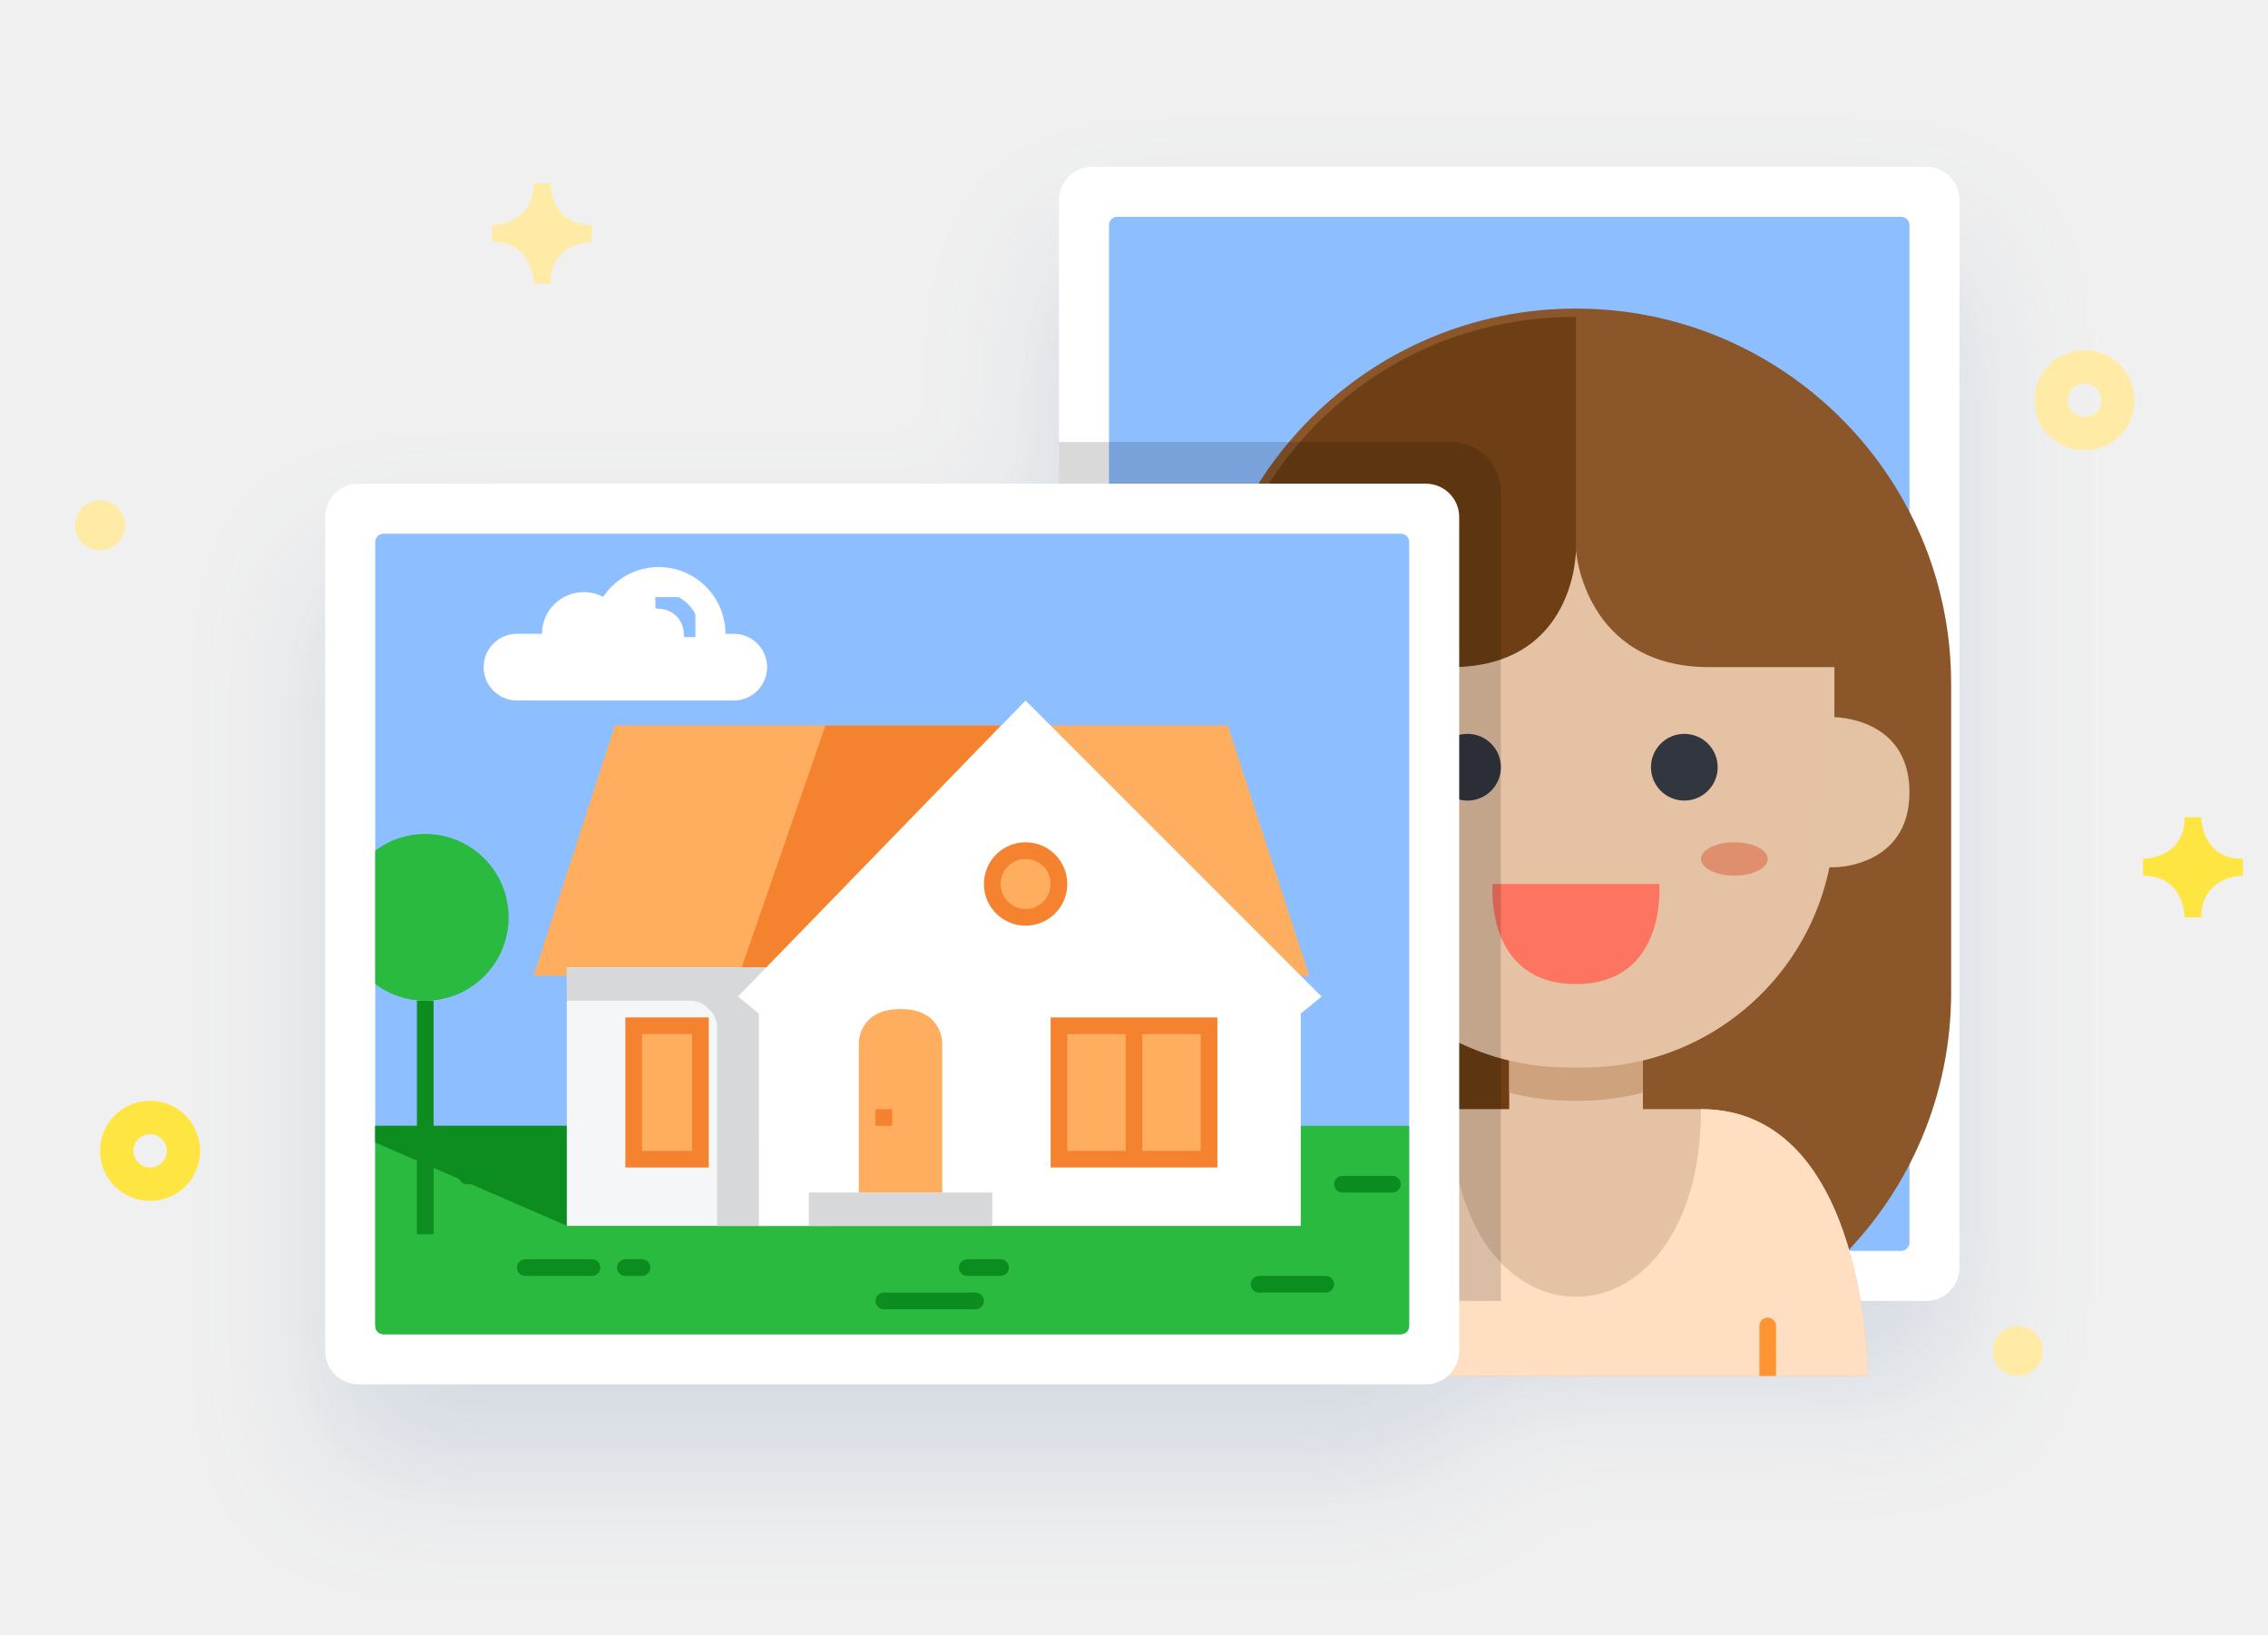
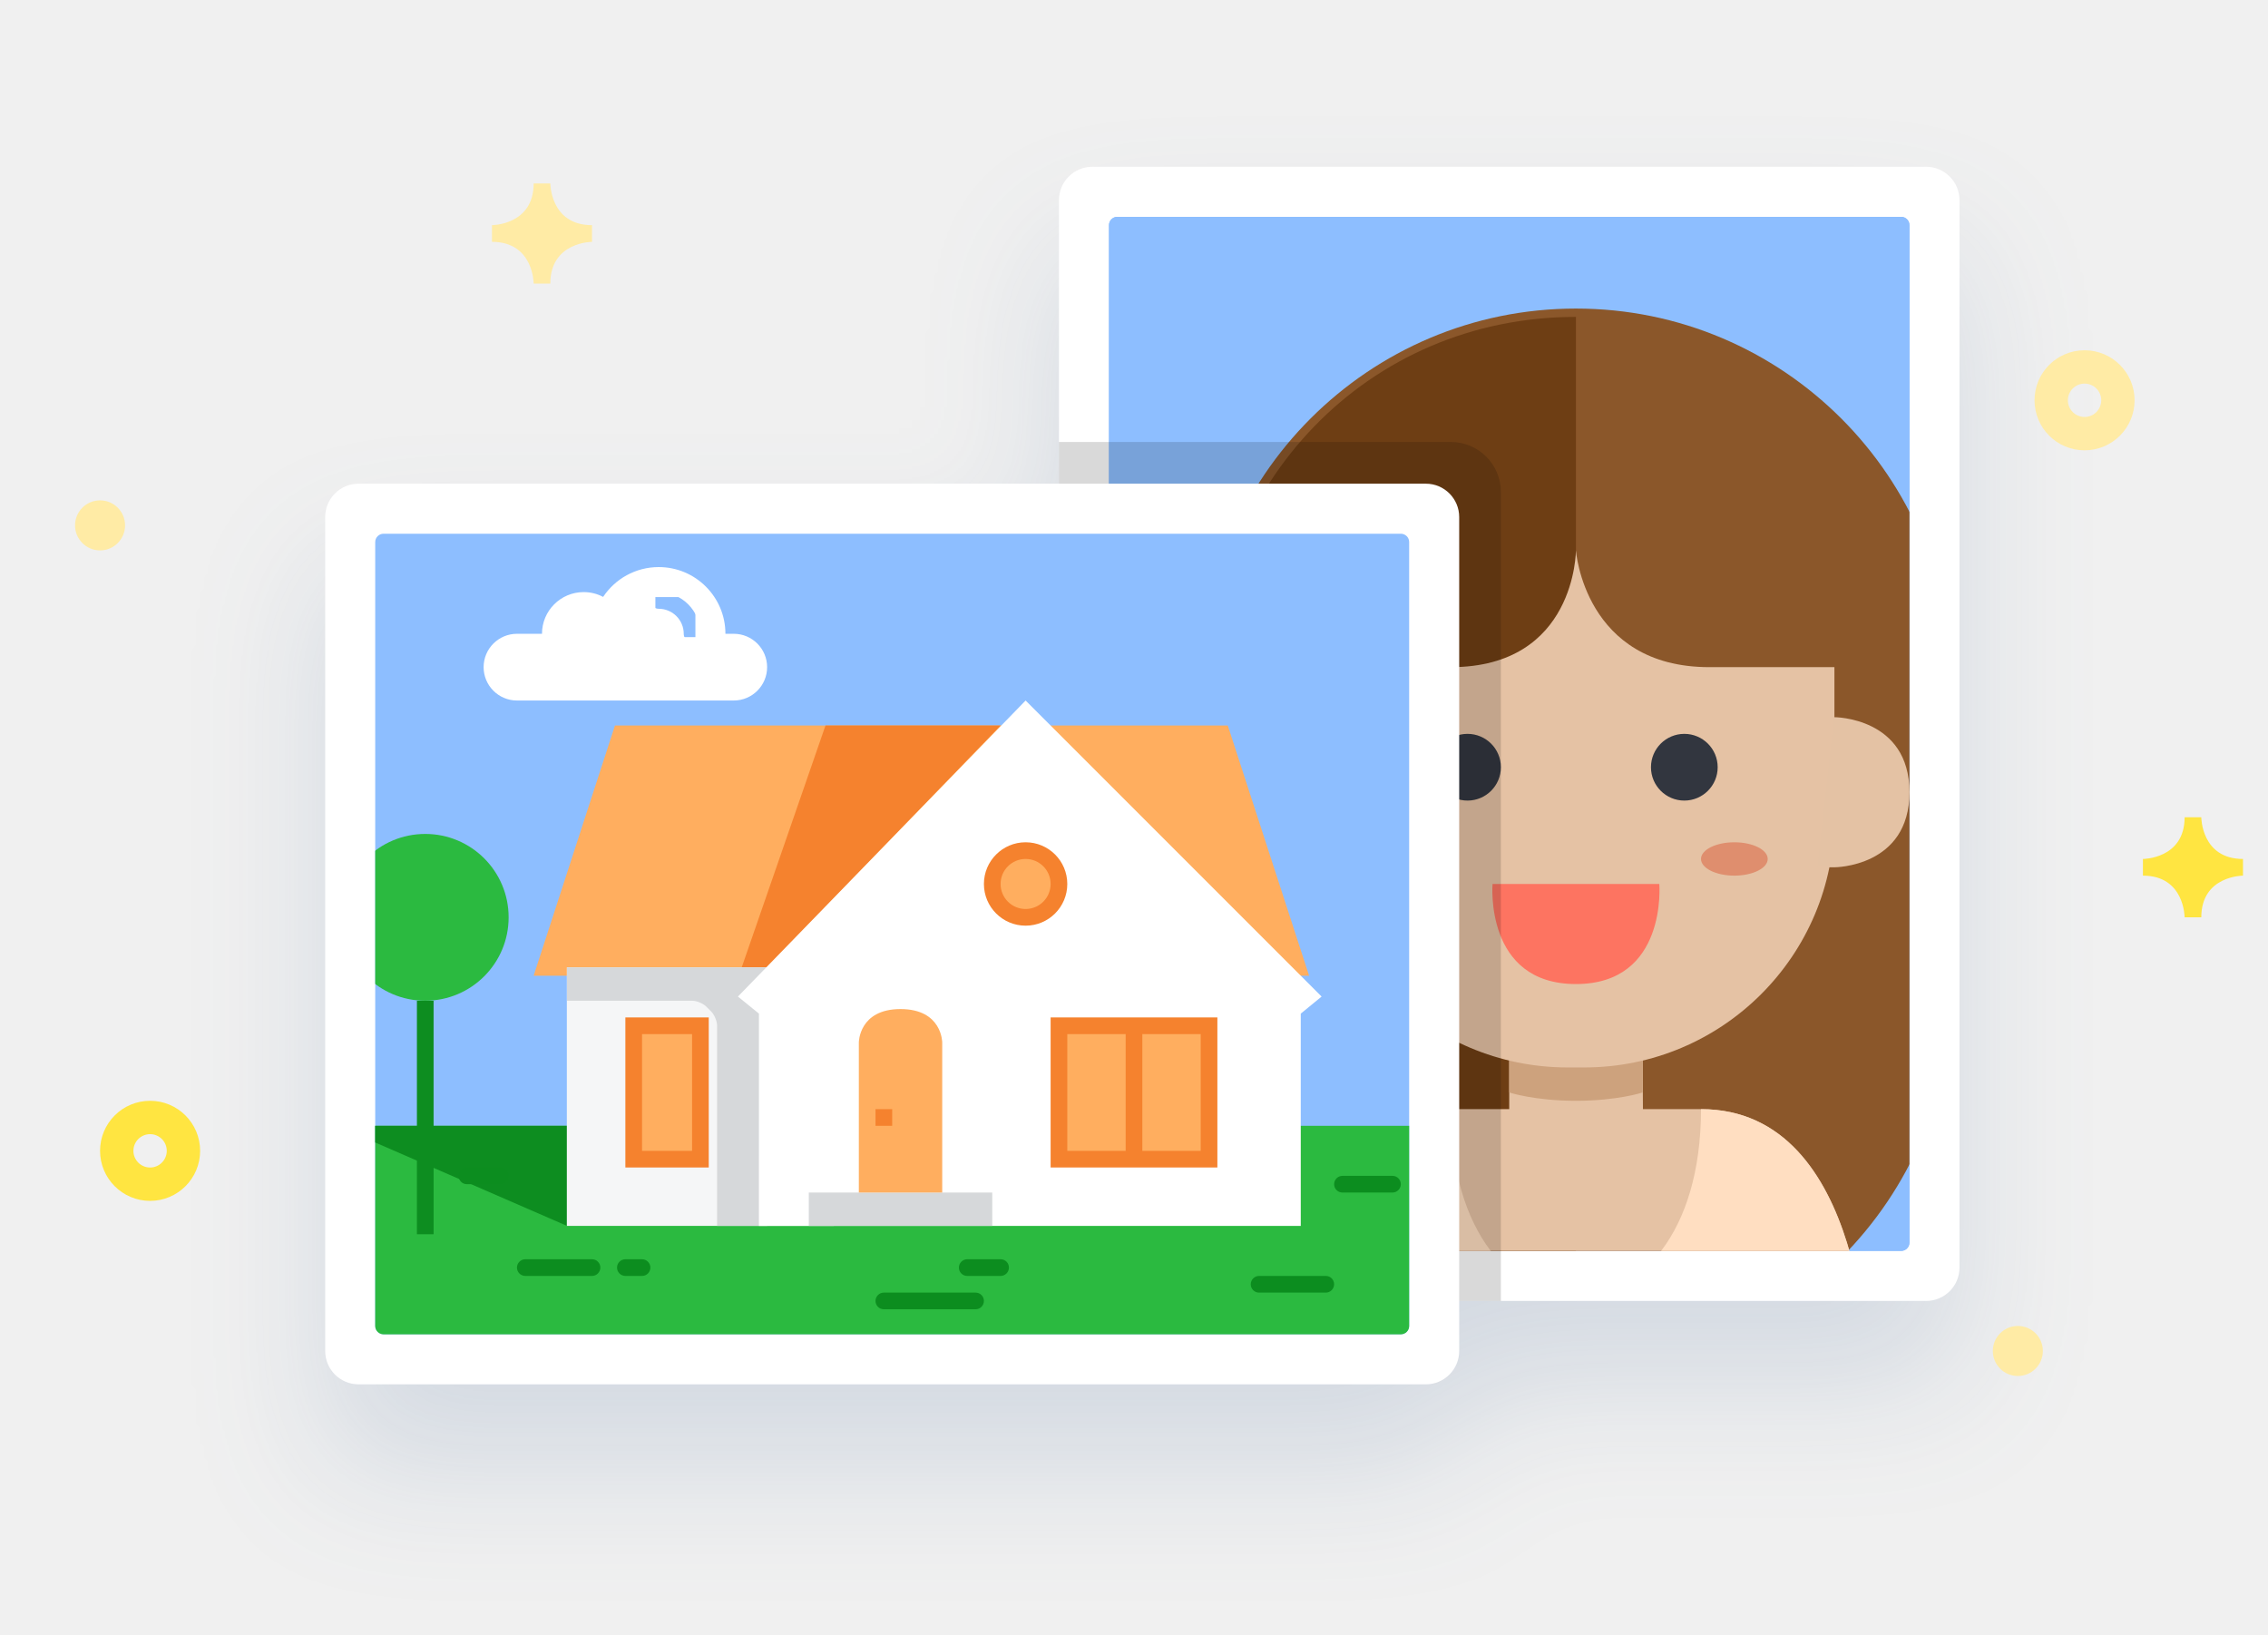
<svg xmlns="http://www.w3.org/2000/svg" xmlns:xlink="http://www.w3.org/1999/xlink" width="272" height="196" viewBox="0 0 272 196">
  <defs>
    <path id="b" d="M166,136 L221.996,136 C224.216,136 226,134.211 226,132.003 L226,3.997 C226,1.794 224.207,0 221.996,0 L122.004,0 C119.784,0 118,1.789 118,3.997 L118,38 L33.997,38 C31.794,38 30,39.793 30,42.004 L30,141.996 C30,144.216 31.789,146 33.997,146 L162.003,146 C164.206,146 166,144.207 166,141.996 L166,136 Z" />
-     <filter id="a" width="200%" height="200%" x="-50%" y="-50%" filterUnits="objectBoundingBox">
+     <filter id="a" width="129.6%" height="139.7%" x="-14.8%" y="-13%" filterUnits="objectBoundingBox">
      <feOffset dy="10" in="SourceAlpha" result="shadowOffsetOuter1" />
      <feGaussianBlur stdDeviation="8" in="shadowOffsetOuter1" result="shadowBlurOuter1" />
      <feColorMatrix values="0 0 0 0 0.222 0 0 0 0 0.377 0 0 0 0 0.585 0 0 0 0.154 0" in="shadowBlurOuter1" />
    </filter>
-     <filter id="c" width="200%" height="200%" x="-50%" y="-50%" filterUnits="objectBoundingBox">
+     <rect id="c" width="96" height="124" rx="1" />
+     <filter id="e" width="100%" height="100%" x="0%" y="0%" filterUnits="objectBoundingBox">
      <feGaussianBlur in="SourceGraphic" />
    </filter>
-     <rect id="d" width="124" height="94" rx="1" />
+     <rect id="f" width="124" height="94" rx="1" />
  </defs>
  <g fill="none" fill-rule="evenodd" transform="translate(9 20)">
    <use fill="black" filter="url(#a)" xlink:href="#b" />
    <g transform="translate(118)">
      <rect width="108" height="136" fill="#FFFFFF" rx="4" />
      <rect width="96" height="124" x="6" y="6" fill="#8DBEFF" rx="1" />
-       <g transform="translate(17 17)">
-         <rect width="90" height="127" fill="#8B572A" rx="45" />
-         <path fill="#6E3E14" d="M1,46 C1,21 20,1 45,1 C45,8 45,118 45,126 C19,126 1,104 1,81 C1,73 1,55.646 1,46 Z" />
-         <path fill="#E5C2A4" d="M35.891,96 C33.648,96 31.634,96 30.001,96 C10,96 10,128 10,128 L80,128 C80,128 80,96 60,96 C57.9,96 55.528,96 53.036,96 L53,88 L37,88 L37,96 Z" />
-         <path fill="#FFDEC1" d="M30.001,96 C30.001,126 60,126 60,96 C80,96 80,128 80,128 L10,128 C10,128 10,96 30.001,96 Z" />
-         <path fill="#CDA27D" d="M37,90 L53,90 L53,94 C53,94 50,95 45,95 C40,95 37,94 37,94 L37,90 Z" />
-         <path fill="#E5C2A4" d="M14,43 C14,43 15,43 30,43 C45,43 45,29 45,29 C45,29 46,43 61,43 L76,43 L76,61.01 C76,77.573 62.566,91 45.999,91 L44.001,91 C27.432,91 14,77.565 14,61.01 L14,43 Z" />
-         <path fill="#DF8E6E" d="M26,68 C23.791,68 22,67.105 22,66 C22,64.895 23.791,64 26,64 C28.209,64 30,64.895 30,66 C30,67.105 28.209,68 26,68 Z M64,68 C61.791,68 60,67.105 60,66 C60,64.895 61.791,64 64,64 C66.209,64 68,64.895 68,66 C68,67.105 66.209,68 64,68 Z" />
-         <path fill="#E4C2A4" d="M5,58 C5,49 14,49 14,49 L16,67 L14,67 C14,67 5,67 5,58 Z" />
-         <path fill="#E4C2A4" d="M74,58 C74,49 83,49 83,49 L85,67 L83,67 C83,67 74,67 74,58 Z" transform="matrix(-1 0 0 1 159 0)" />
-         <g transform="translate(28 51)">
-           <circle cx="4" cy="4" r="4" fill="#32363F" />
-           <circle cx="30" cy="4" r="4" fill="#32363F" />
-           <path fill="#FD7461" d="M7,18 L27,18 C27,18 28,30 17,30 C6,30 7,18 7,18 Z" />
-         </g>
-         <path fill="#FF9433" d="M67 122.003C67 121.449 67.444 121 68 121L68 121C68.552 121 69 121.438 69 122.003L69 128 67 128 67 122.003zM21 122.003C21 121.449 21.444 121 22 121L22 121C22.552 121 23 121.438 23 122.003L23 128 21 128 21 122.003z" />
+       <g transform="translate(6 6)">
+         <mask id="d" fill="white">
+           <use xlink:href="#c" />
+         </mask>
+         <use fill="#8DBEFF" xlink:href="#c" />
+         <rect width="90" height="127" x="11" y="11" fill="#8B572A" mask="url(#d)" rx="45" />
+         <path fill="#6E3E14" d="M12,57 C12,32 31,12 56,12 C56,19 56,129 56,137 C30,137 12,115 12,92 C12,84 12,66.646 12,57 Z" mask="url(#d)" />
+         <path fill="#E5C2A4" d="M46.891,107 C44.648,107 42.634,107 41.001,107 C21,107 21,139 21,139 L91,139 C91,139 91,107 71,107 C68.9,107 66.528,107 64.036,107 L64,99 L48,99 L48,107 Z" mask="url(#d)" />
+         <path fill="#FFDEC1" d="M41.001,107 C41.001,137 71,137 71,107 C91,107 91,139 91,139 L21,139 C21,139 21,107 41.001,107 Z" mask="url(#d)" />
+         <path fill="#CDA27D" d="M48,101 L64,101 L64,105 C64,105 61,106 56,106 C51,106 48,105 48,105 L48,101 Z" mask="url(#d)" />
+         <path fill="#E5C2A4" d="M25,54 C25,54 26,54 41,54 C56,54 56,40 56,40 C56,40 57,54 72,54 L87,54 L87,72.01 C87,88.573 73.566,102 56.999,102 L55.001,102 C38.432,102 25,88.565 25,72.01 L25,54 Z" mask="url(#d)" />
+         <path fill="#DF8E6E" d="M37,79 C34.791,79 33,78.105 33,77 C33,75.895 34.791,75 37,75 C39.209,75 41,75.895 41,77 C41,78.105 39.209,79 37,79 Z M75,79 C72.791,79 71,78.105 71,77 C71,75.895 72.791,75 75,75 C77.209,75 79,75.895 79,77 C79,78.105 77.209,79 75,79 Z" mask="url(#d)" />
+         <path fill="#E4C2A4" d="M16,69 C16,60 25,60 25,60 L27,78 L25,78 C25,78 16,78 16,69 Z" mask="url(#d)" />
+         <path fill="#E4C2A4" d="M85,69 C85,60 94,60 94,60 L96,78 L94,78 C94,78 85,78 85,69 Z" mask="url(#d)" transform="matrix(-1 0 0 1 181 0)" />
+         <circle cx="43" cy="66" r="4" fill="#32363F" mask="url(#d)" />
+         <circle cx="69" cy="66" r="4" fill="#32363F" mask="url(#d)" />
+         <path fill="#FD7461" d="M46,80 L66,80 C66,80 67,92 56,92 C45,92 46,80 46,80 Z" mask="url(#d)" />
+         <path fill="#FF9433" d="M78 133.003C78 132.449 78.444 132 79 132L79 132C79.552 132 80 132.438 80 133.003L80 139 78 139 78 133.003zM32 133.003C32 132.449 32.444 132 33 132L33 132C33.552 132 34 132.438 34 133.003L34 139 32 139 32 133.003z" mask="url(#d)" />
      </g>
    </g>
-     <path fill="#000000" d="M118,33 L164.998,33 C168.313,33 171,35.689 171,39.002 L171,136 L118,136 L118,33 Z" opacity=".15" filter="url(#c)" />
+     <path fill="#000000" d="M118,33 L164.998,33 C168.313,33 171,35.689 171,39.002 L171,136 L118,136 L118,33 Z" opacity=".15" filter="url(#e)" />
    <g transform="translate(30 38)">
      <rect width="108" height="136" x="14" y="-14" fill="#FFFFFF" transform="rotate(-90 68 54)" rx="4" />
      <rect width="124" height="96" x="6" y="6" fill="#8DBEFF" rx="1" />
      <path fill="#2BBA40" d="M6,77 L130,77 L130,101.005 C130,101.554 129.551,102 129.002,102 L6.998,102 C6.447,102 6,101.545 6,101.005 L6,77 Z" />
      <polygon fill="#0D8D20" points="6 79 29 89 29 77 6 77" />
      <path fill="#0C8D1F" d="M16,83 C16,82.448 16.451,82 16.991,82 L21.009,82 C21.556,82 22,82.444 22,83 C22,83.552 21.549,84 21.009,84 L16.991,84 C16.444,84 16,83.556 16,83 Z M23,94 C23,93.448 23.456,93 23.995,93 L32.005,93 C32.554,93 33,93.444 33,94 C33,94.552 32.544,95 32.005,95 L23.995,95 C23.446,95 23,94.556 23,94 Z M66,98 C66,97.448 66.447,97 66.999,97 L78.001,97 C78.553,97 79,97.444 79,98 C79,98.552 78.553,99 78.001,99 L66.999,99 C66.447,99 66,98.556 66,98 Z M76,94 C76,93.448 76.451,93 76.991,93 L81.009,93 C81.556,93 82,93.444 82,94 C82,94.552 81.549,95 81.009,95 L76.991,95 C76.444,95 76,94.556 76,94 Z M111,96 C111,95.448 111.456,95 111.995,95 L120.005,95 C120.554,95 121,95.444 121,96 C121,96.552 120.544,97 120.005,97 L111.995,97 C111.446,97 111,96.556 111,96 Z M121,84 C121,83.448 121.453,83 121.997,83 L128.003,83 C128.554,83 129,83.444 129,84 C129,84.552 128.547,85 128.003,85 L121.997,85 C121.446,85 121,84.556 121,84 Z M35,94 C35,93.448 35.443,93 36.009,93 L37.991,93 C38.548,93 39,93.444 39,94 C39,94.552 38.557,95 37.991,95 L36.009,95 C35.452,95 35,94.556 35,94 Z" />
      <g transform="translate(6 7)">
-         <mask id="e" fill="white">
-           <use xlink:href="#d" />
+         <mask id="g" fill="white">
+           <use xlink:href="#f" />
        </mask>
-         <rect width="2" height="28" x="5" y="55" fill="#0D8D20" mask="url(#e)" />
-         <circle cx="6" cy="45" r="10" fill="#2BBA40" mask="url(#e)" />
-         <path fill="#FFFFFF" d="M20,11 L17,11 C14.792,11 13,12.791 13,15 C13,17.205 14.791,19 17,19 L43,19 C45.208,19 47,17.209 47,15 C47,12.795 45.209,11 43,11 L42,11 C42,6.582 38.418,3 34,3 C31.217,3 28.766,4.421 27.333,6.577 C26.637,6.208 25.843,6 25,6 C22.239,6 20,8.239 20,11 Z" mask="url(#e)" />
-         <path stroke="#8DBEFF" stroke-width="2" d="M38,11 C38,8.791 36.209,7 34,7" stroke-linecap="round" stroke-linejoin="round" mask="url(#e)" />
+         <rect width="2" height="28" x="5" y="55" fill="#0D8D20" mask="url(#g)" />
+         <circle cx="6" cy="45" r="10" fill="#2BBA40" mask="url(#g)" />
+         <path fill="#FFFFFF" d="M20,11 L17,11 C14.792,11 13,12.791 13,15 C13,17.205 14.791,19 17,19 L43,19 C45.208,19 47,17.209 47,15 C47,12.795 45.209,11 43,11 L42,11 C42,6.582 38.418,3 34,3 C31.217,3 28.766,4.421 27.333,6.577 C26.637,6.208 25.843,6 25,6 C22.239,6 20,8.239 20,11 Z" mask="url(#g)" />
+         <path stroke="#8DBEFF" stroke-width="2" d="M38,11 C38,8.791 36.209,7 34,7" stroke-linecap="round" stroke-linejoin="round" mask="url(#g)" />
      </g>
      <g transform="translate(25 26)">
        <g transform="translate(0 2.75)">
          <polygon fill="#FFAE5F" points="9.75 .25 83.25 .25 93 30.25 0 30.25" />
          <polygon fill="#F5822E" points="28 29.25 56 .25 35 .25 24.929 29.321" />
        </g>
        <g transform="translate(3 31.75)">
          <rect width="32.02" height="31" x=".98" y=".25" fill="#F5F6F7" />
          <path fill="#D6D8DA" d="M1,0.25 L1,4.25 L15.999,4.25 C16.552,4.25 17.313,4.562 17.711,4.961 L18.289,5.539 C18.682,5.932 19,6.705 19,7.245 L19,31.25 L25,31.25 L25,0.25 L1,0.25 Z" />
        </g>
        <g transform="translate(11)">
          <polygon fill="#FFFFFF" points="35 0 70.5 35.5 68 37.547 68 63 3.015 63 3.02 37.547 .5 35.5" transform="translate(13)" />
          <g transform="translate(21.5 36.25)">
            <rect width="22" height="4" x=".5" y="22.75" fill="#D6D8DA" />
            <path fill="#FFAE5F" d="M6.5,4.75 C6.5,4.75 6.5,0.75 11.5,0.75 C16.5,0.75 16.5,4.75 16.5,4.75 L16.5,22.75 L6.5,22.75 L6.5,4.75 Z" />
            <rect width="2" height="2" x="8.5" y="12.75" fill="#F5822E" />
          </g>
          <path fill="#FFAE5F" d="M1,39 L9,39 L9,55 L1,55 L1,39 Z M52,39 L70,39 L70,55 L52,55 L52,39 Z M48,26 C45.791,26 44,24.209 44,22 C44,19.791 45.791,18 48,18 C50.209,18 52,19.791 52,22 C52,24.209 50.209,26 48,26 Z" />
          <path fill="#F5822E" d="M0,38 L10,38 L10,56 L0,56 L0,38 Z M2,40 L2,54 L8,54 L8,40 L2,40 Z M51,38 L71,38 L71,56 L51,56 L51,38 Z M53,40 L53,54 L60,54 L60,40 L53,40 Z M62,40 L62,54 L69,54 L69,40 L62,40 Z M48,27 C45.239,27 43,24.761 43,22 C43,19.239 45.239,17 48,17 C50.761,17 53,19.239 53,22 C53,24.761 50.761,27 48,27 Z M48,25 C49.657,25 51,23.657 51,22 C51,20.343 49.657,19 48,19 C46.343,19 45,20.343 45,22 C45,23.657 46.343,25 48,25 Z" />
        </g>
      </g>
    </g>
    <g transform="translate(0 2)">
      <path fill="#FFEBA5" d="M50,7 L50,5 C50,5 55,5 55,0 L57,0 C57,0 57,5 62,5 L62,7 C62,7 57,7 57,12 L55,12 C55,12 55,7 50,7 Z" />
      <path fill="#FFE541" fill-rule="nonzero" d="M9,122 C12.314,122 15,119.314 15,116 C15,112.686 12.314,110 9,110 C5.686,110 3,112.686 3,116 C3,119.314 5.686,122 9,122 L9,122 Z M9,118 C7.895,118 7,117.105 7,116 C7,114.895 7.895,114 9,114 C10.105,114 11,114.895 11,116 C11,117.105 10.105,118 9,118 L9,118 Z" />
      <circle cx="3" cy="41" r="3" fill="#FFEBA5" />
      <path fill="#FFE541" d="M248,83 L248,81 C248,81 253,81 253,76 L255,76 C255,76 255,81 260,81 L260,83 C260,83 255,83 255,88 L253,88 C253,88 253,83 248,83 Z" />
      <path fill="#FFEBA5" fill-rule="nonzero" d="M241,32 C244.314,32 247,29.314 247,26 C247,22.686 244.314,20 241,20 C237.686,20 235,22.686 235,26 C235,29.314 237.686,32 241,32 L241,32 Z M241,28 C239.895,28 239,27.105 239,26 C239,24.895 239.895,24 241,24 C242.105,24 243,24.895 243,26 C243,27.105 242.105,28 241,28 L241,28 Z" />
      <circle cx="233" cy="140" r="3" fill="#FFEBA5" />
    </g>
  </g>
</svg>
